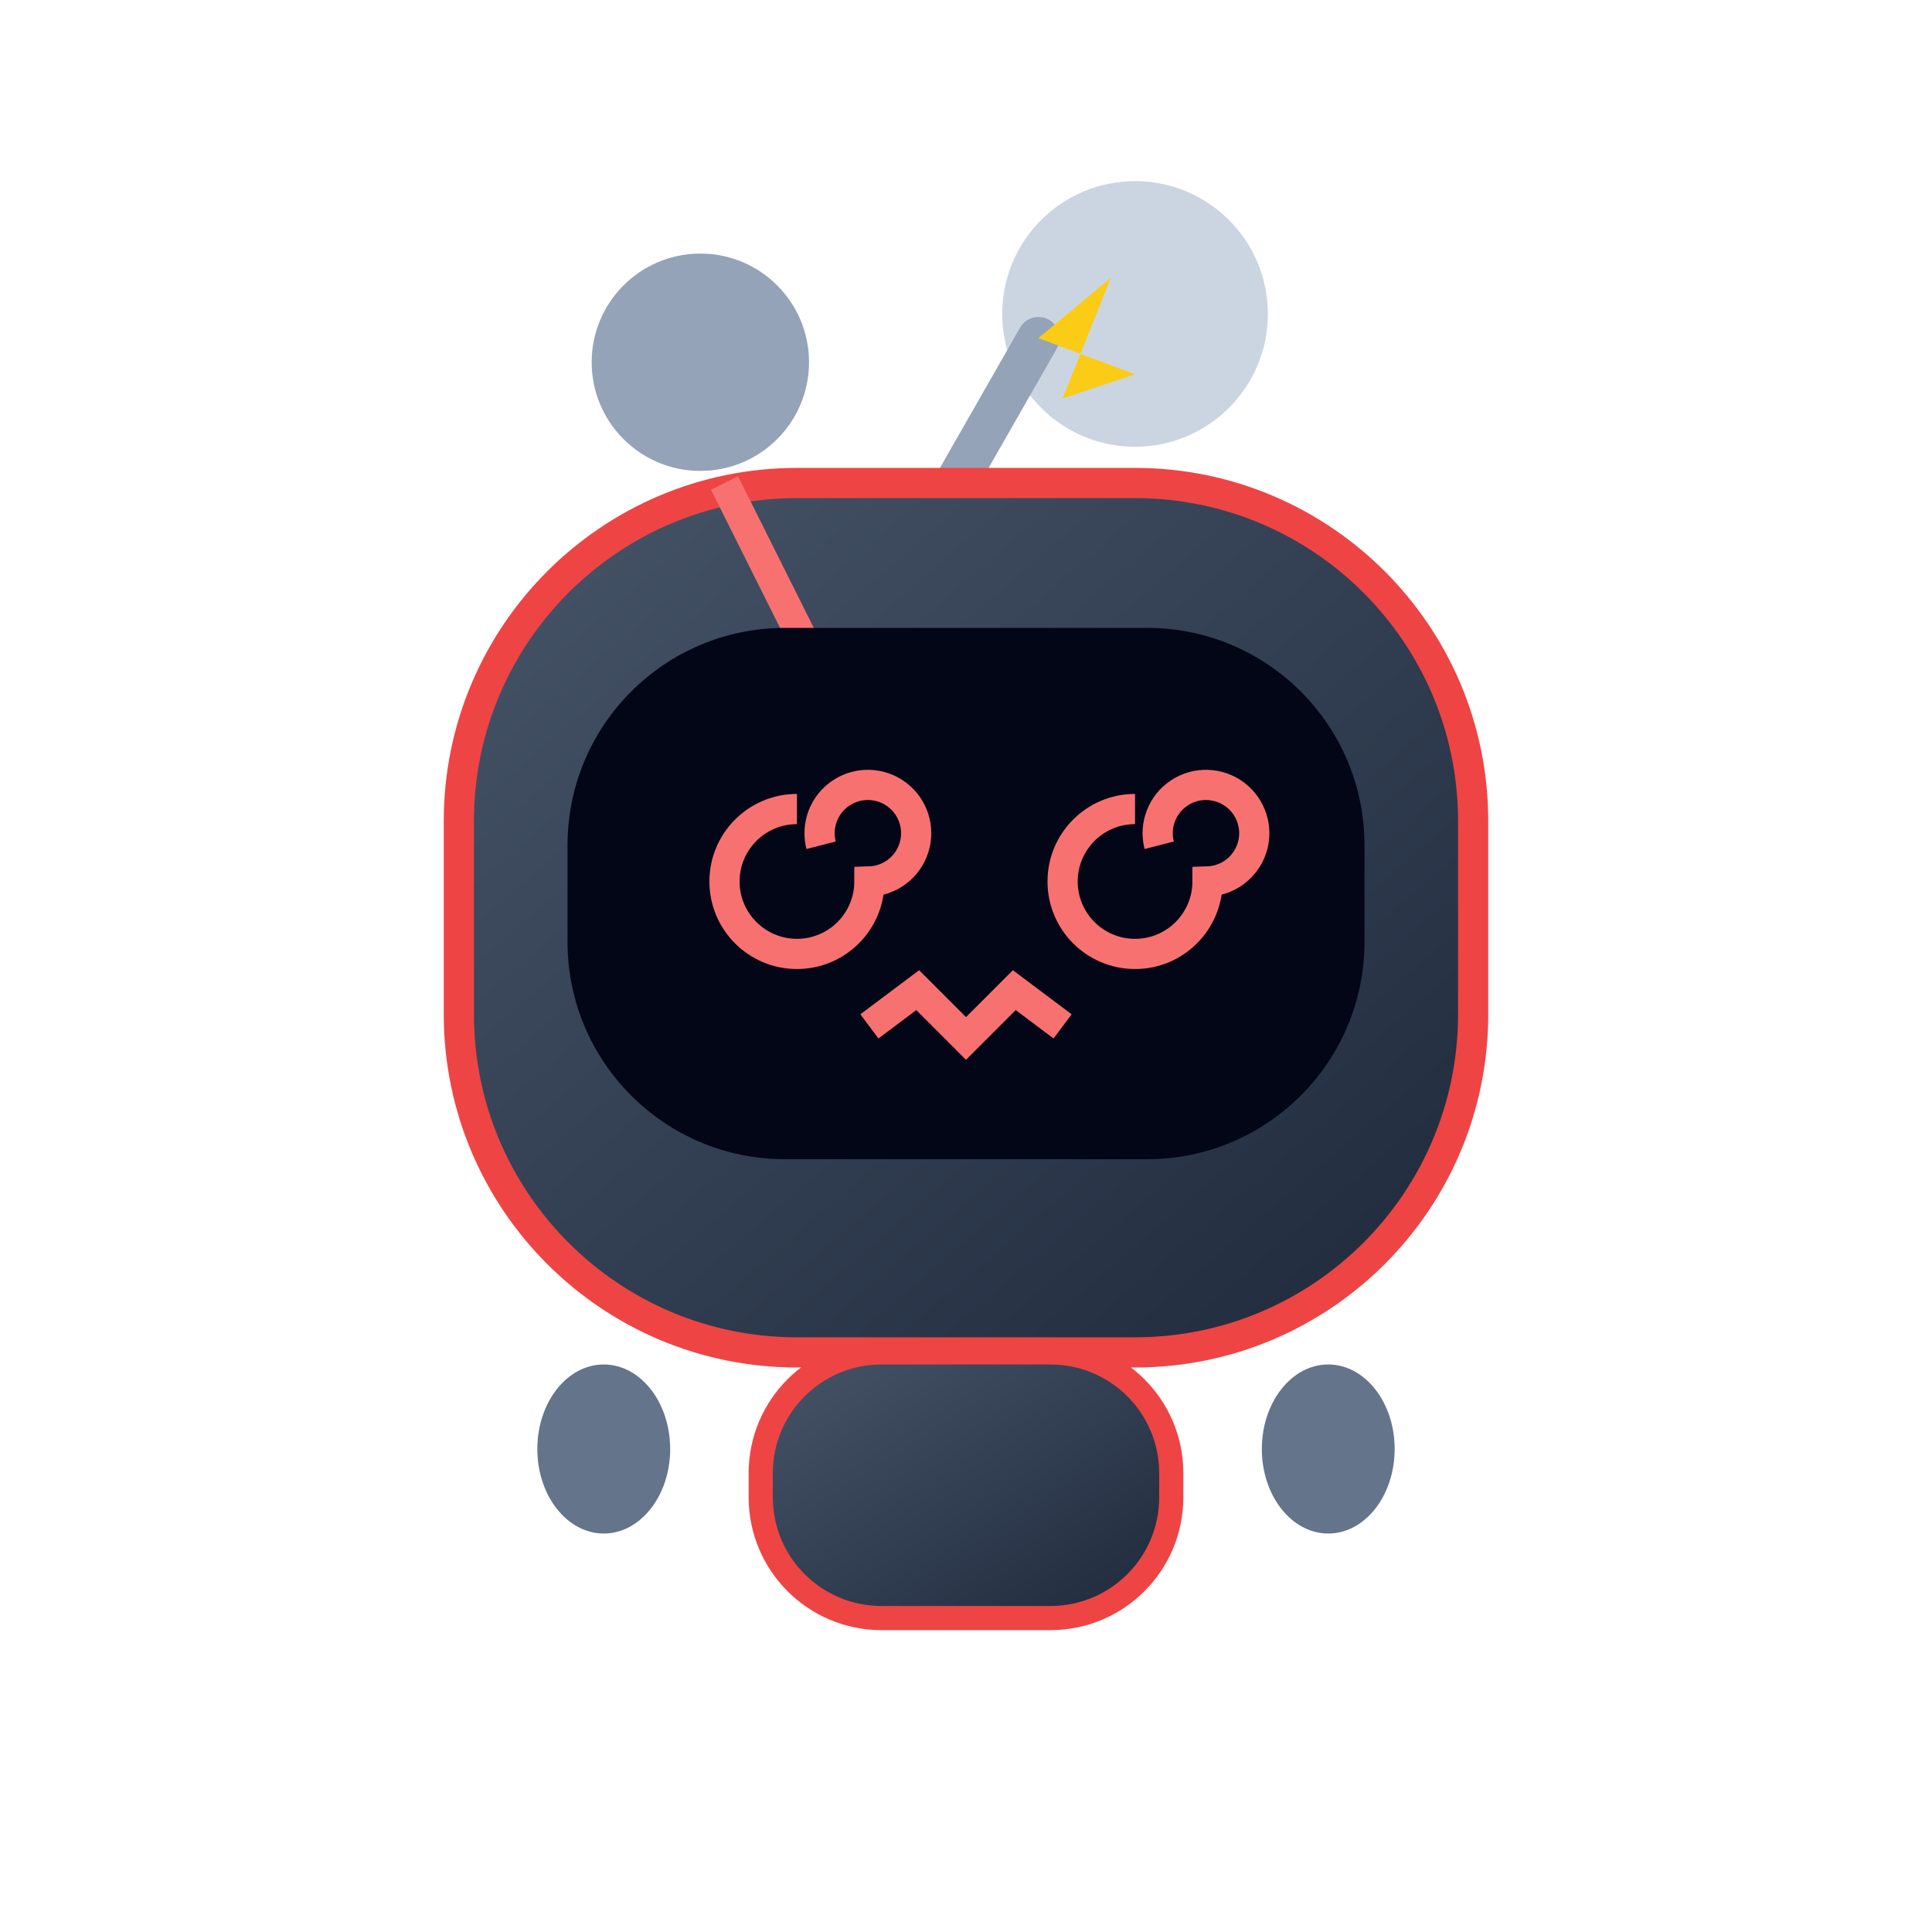
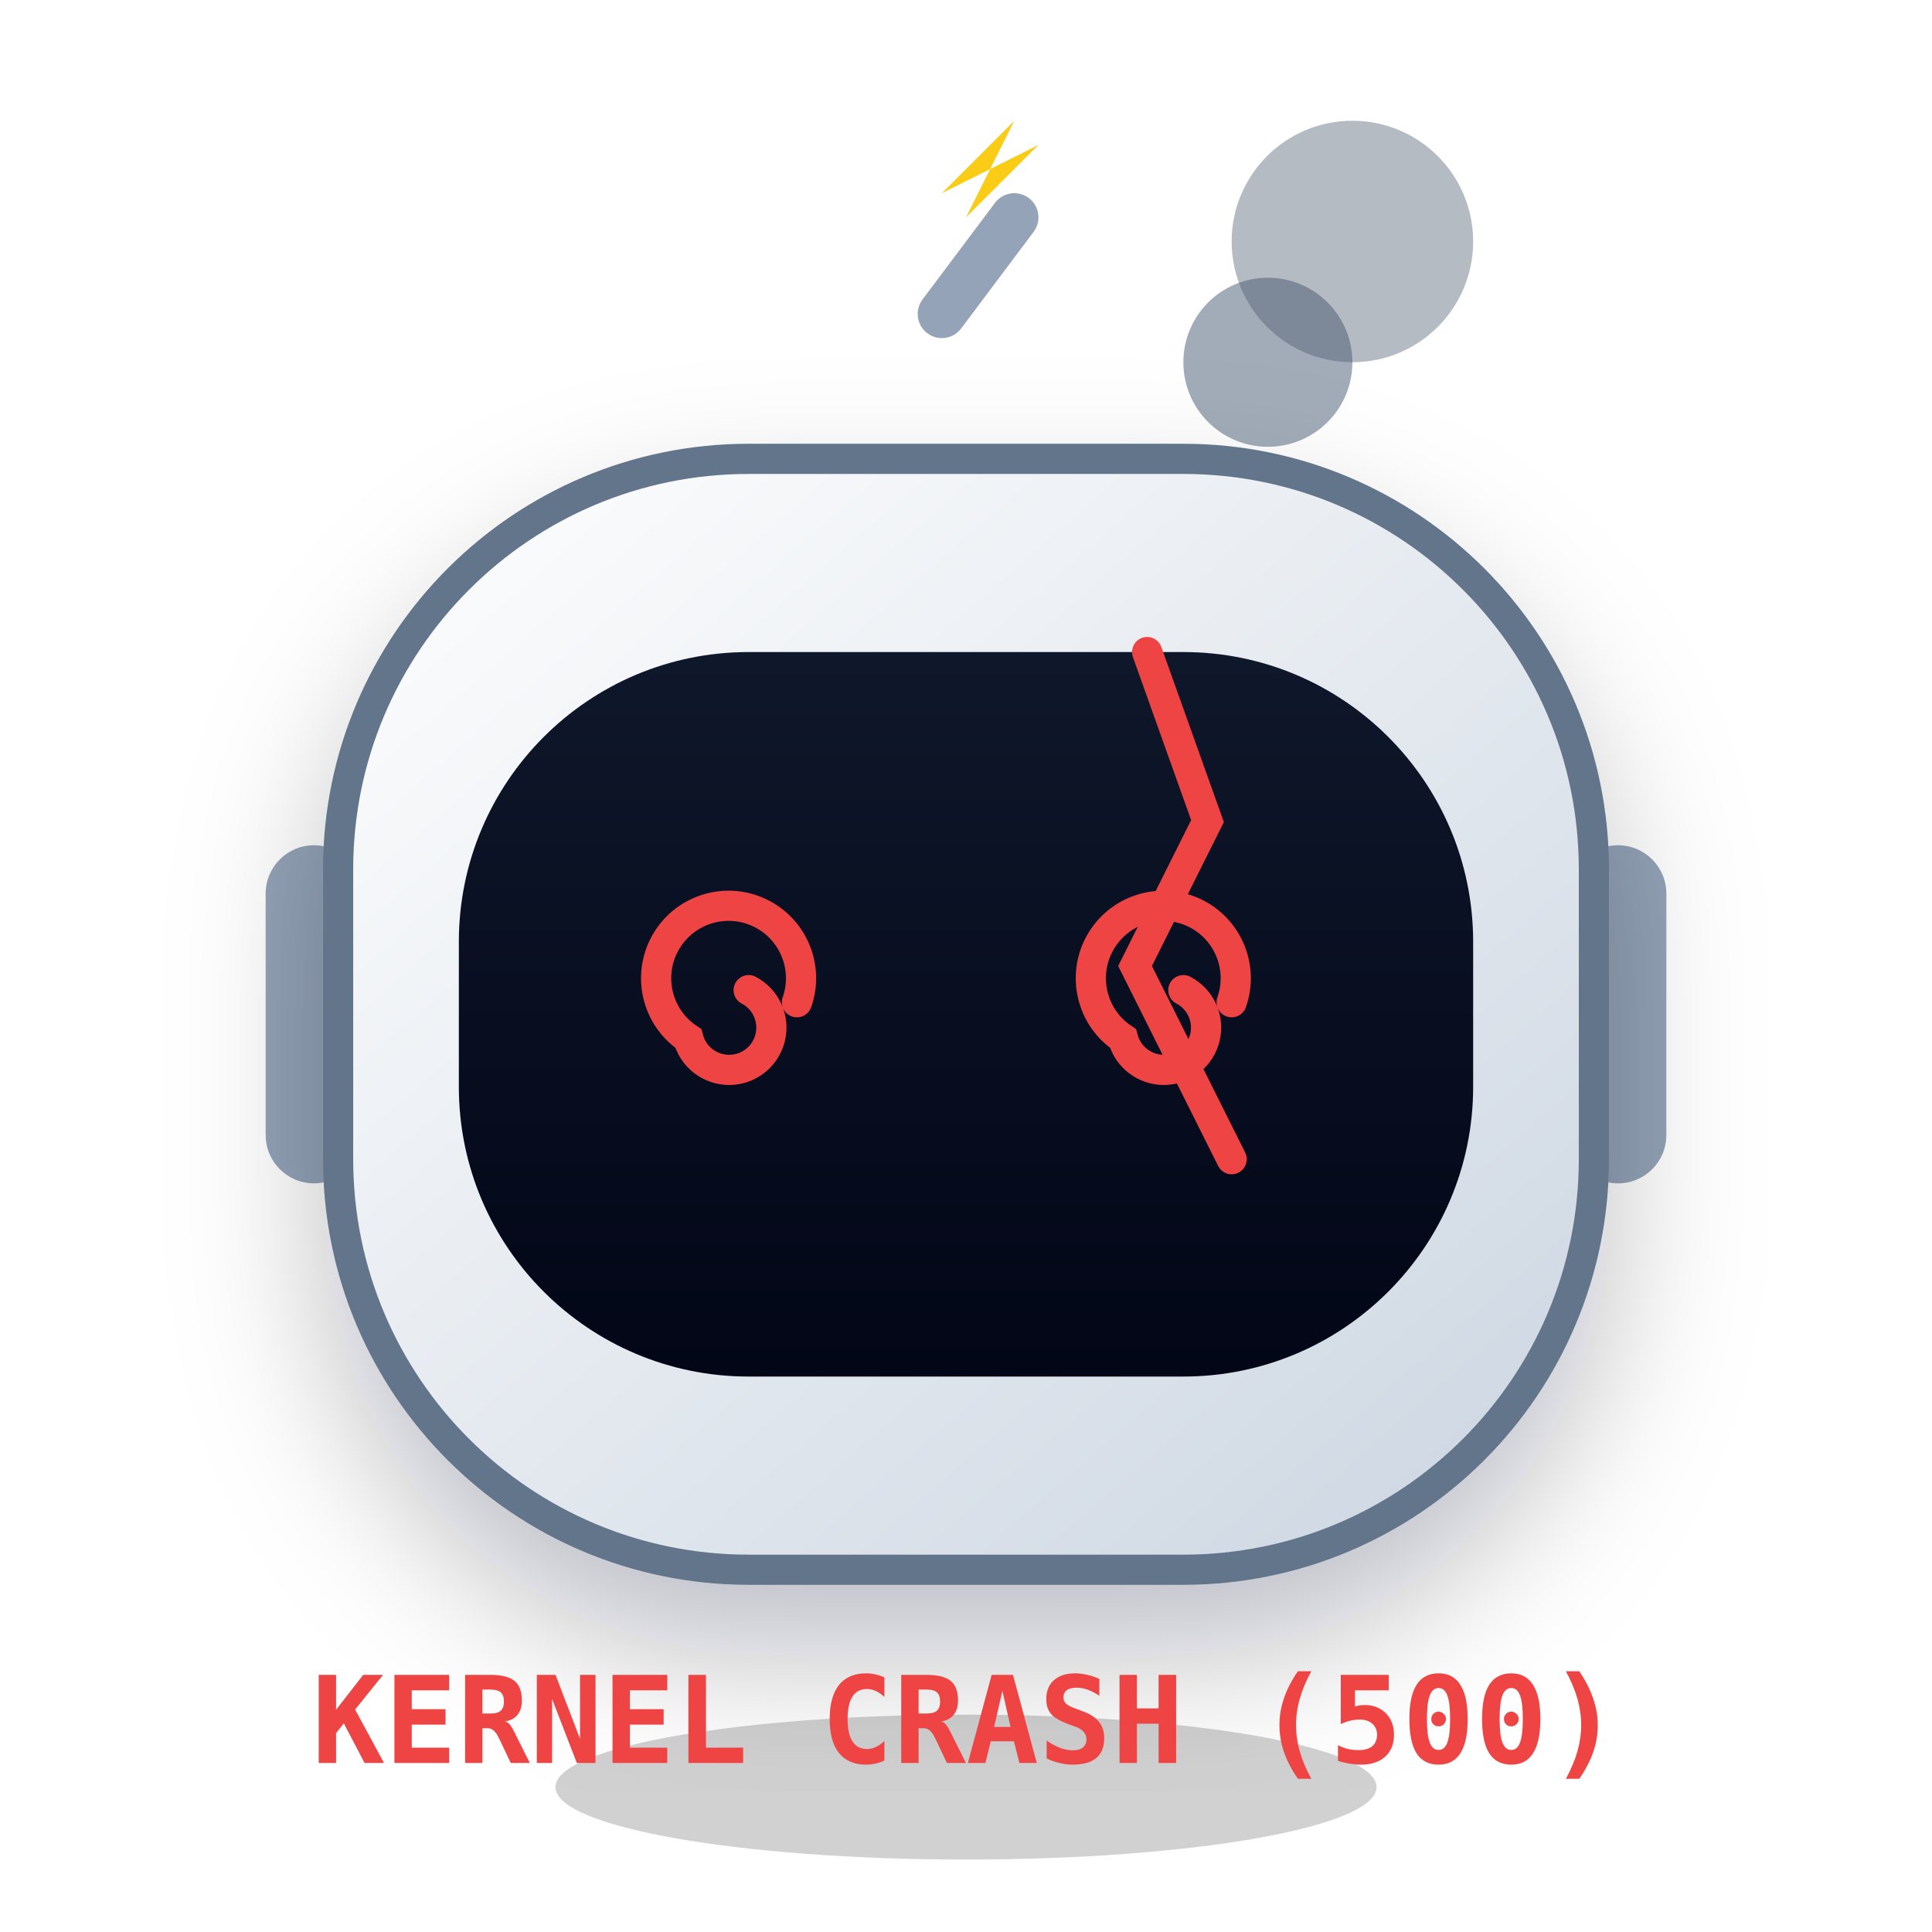
<svg xmlns="http://www.w3.org/2000/svg" viewBox="0 0 160 160" width="100%" height="100%">
  <defs>
-     <linearGradient id="crash-grad" x1="0%" y1="0%" x2="100%" y2="100%">
-       <stop offset="0%" stop-color="#475569" />
-       <stop offset="100%" stop-color="#1e293b" />
+     <linearGradient id="astro-head-grad" x1="0%" y1="0%" x2="100%" y2="100%">
+       <stop offset="0%" stop-color="#ffffff" />
+       <stop offset="100%" stop-color="#cbd5e1" />
    </linearGradient>
+     <linearGradient id="astro-visor-glass" x1="0%" y1="0%" x2="0%" y2="100%">
+       <stop offset="0%" stop-color="#0f172a" />
+       <stop offset="100%" stop-color="#020617" />
+     </linearGradient>
+     <filter id="astro-shadow" x="-20%" y="-20%" width="140%" height="140%">
+       <feDropShadow dx="0" dy="6" stdDeviation="6" flood-color="#020617" flood-opacity="0.25" />
+     </filter>
  </defs>
  <style>
-     @keyframes smokePuff {
-       0% { transform: translateY(0) scale(0.6); opacity: 0; }
-       40% { opacity: 0.8; }
-       100% { transform: translateY(-18px) scale(1.3); opacity: 0; }
+     @keyframes crashSmoke {
+       0% { transform: translateY(0) scale(0.6); opacity: 0.8; }
+       100% { transform: translateY(-16px) scale(1.2); opacity: 0; }
    }
-     @keyframes spiralSpin {
-       0% { transform: rotate(0deg); }
-       100% { transform: rotate(360deg); }
+     @keyframes sparkFlick {
+       0%, 100% { opacity: 0; }
+       50% { opacity: 1; }
    }
-     @keyframes sparkFlicker {
-       0%, 100% { opacity: 1; transform: scale(1); }
-       50% { opacity: 0.2; transform: scale(0.6); }
-     }
-     .smoke-puff-1 { animation: smokePuff 2s ease-out infinite; transform-origin: 58px 30px; }
-     .smoke-puff-2 { animation: smokePuff 2s ease-out infinite 0.8s; transform-origin: 94px 26px; }
-     .spiral-l { animation: spiralSpin 3s linear infinite; transform-origin: 66px 73px; }
-     .spiral-r { animation: spiralSpin 3s linear infinite; transform-origin: 94px 73px; }
-     .spark { animation: sparkFlicker 0.4s infinite; }
+     .smoke-puff { animation: crashSmoke 1.6s infinite ease-out; }
+     .sparks { animation: sparkFlick 0.4s infinite; }
  </style>
-   <circle cx="58" cy="30" r="9" fill="#94a3b8" class="smoke-puff-1" />
-   <circle cx="94" cy="26" r="11" fill="#cbd5e1" class="smoke-puff-2" />
-   <line x1="78" y1="42" x2="86" y2="28" stroke="#94a3b8" stroke-width="3.5" stroke-linecap="round" />
-   <polygon points="86,28 92,23 88,33 94,31" fill="#facc15" class="spark" />
-   <rect x="38" y="40" width="84" height="72" rx="28" fill="url(#crash-grad)" stroke="#ef4444" stroke-width="2.5" />
-   <path d="M 60 40 L 66 52 L 62 60" stroke="#f87171" stroke-width="2.5" fill="none" />
-   <rect x="47" y="52" width="66" height="44" rx="18" fill="#020617" />
-   <g class="spiral-l">
-     <path d="M 66 67 A 6 6 0 1 0 72 73 A 4 4 0 1 0 68 70" fill="none" stroke="#f87171" stroke-width="2.5" />
+   <ellipse cx="80" cy="148" rx="34" ry="6" fill="#000000" opacity="0.18" />
+   <circle cx="105" cy="30" r="7" fill="#64748b" opacity="0.6" class="smoke-puff" />
+   <circle cx="112" cy="20" r="10" fill="#475569" opacity="0.4" class="smoke-puff" />
+   <g class="sparks">
+     <polygon points="78,16 84,10 80,18 86,12" fill="#facc15" />
  </g>
-   <g class="spiral-r">
-     <path d="M 94 67 A 6 6 0 1 0 100 73 A 4 4 0 1 0 96 70" fill="none" stroke="#f87171" stroke-width="2.5" />
-   </g>
-   <path d="M 72 85 L 76 82 L 80 86 L 84 82 L 88 85" fill="none" stroke="#f87171" stroke-width="2.5" />
-   <rect x="63" y="112" width="34" height="22" rx="10" fill="url(#crash-grad)" stroke="#ef4444" stroke-width="2" />
-   <ellipse cx="50" cy="120" rx="5.5" ry="7" fill="#64748b" />
-   <ellipse cx="110" cy="120" rx="5.5" ry="7" fill="#64748b" />
+   <line x1="78" y1="26" x2="84" y2="18" stroke="#94a3b8" stroke-width="4" stroke-linecap="round" />
+   <rect x="22" y="70" width="8" height="28" rx="4" fill="#94a3b8" />
+   <rect x="130" y="70" width="8" height="28" rx="4" fill="#94a3b8" />
+   <rect x="28" y="38" width="104" height="92" rx="34" fill="url(#astro-head-grad)" stroke="#64748b" stroke-width="2.5" filter="url(#astro-shadow)" />
+   <rect x="38" y="54" width="84" height="60" rx="24" fill="url(#astro-visor-glass)" />
+   <polyline points="95,54 100,68 94,80 102,96" fill="none" stroke="#ef4444" stroke-width="2.5" stroke-linecap="round" />
+   <path d="M 62 82 A 3.5 3.5 0 1 1 57 86 A 6 6 0 1 1 66 83" fill="none" stroke="#ef4444" stroke-width="2.5" stroke-linecap="round" />
+   <path d="M 98 82 A 3.5 3.5 0 1 1 93 86 A 6 6 0 1 1 102 83" fill="none" stroke="#ef4444" stroke-width="2.5" stroke-linecap="round" />
+   <text x="80" y="146" font-family="monospace" font-size="10" font-weight="bold" fill="#ef4444" text-anchor="middle">KERNEL CRASH (500)</text>
</svg>
